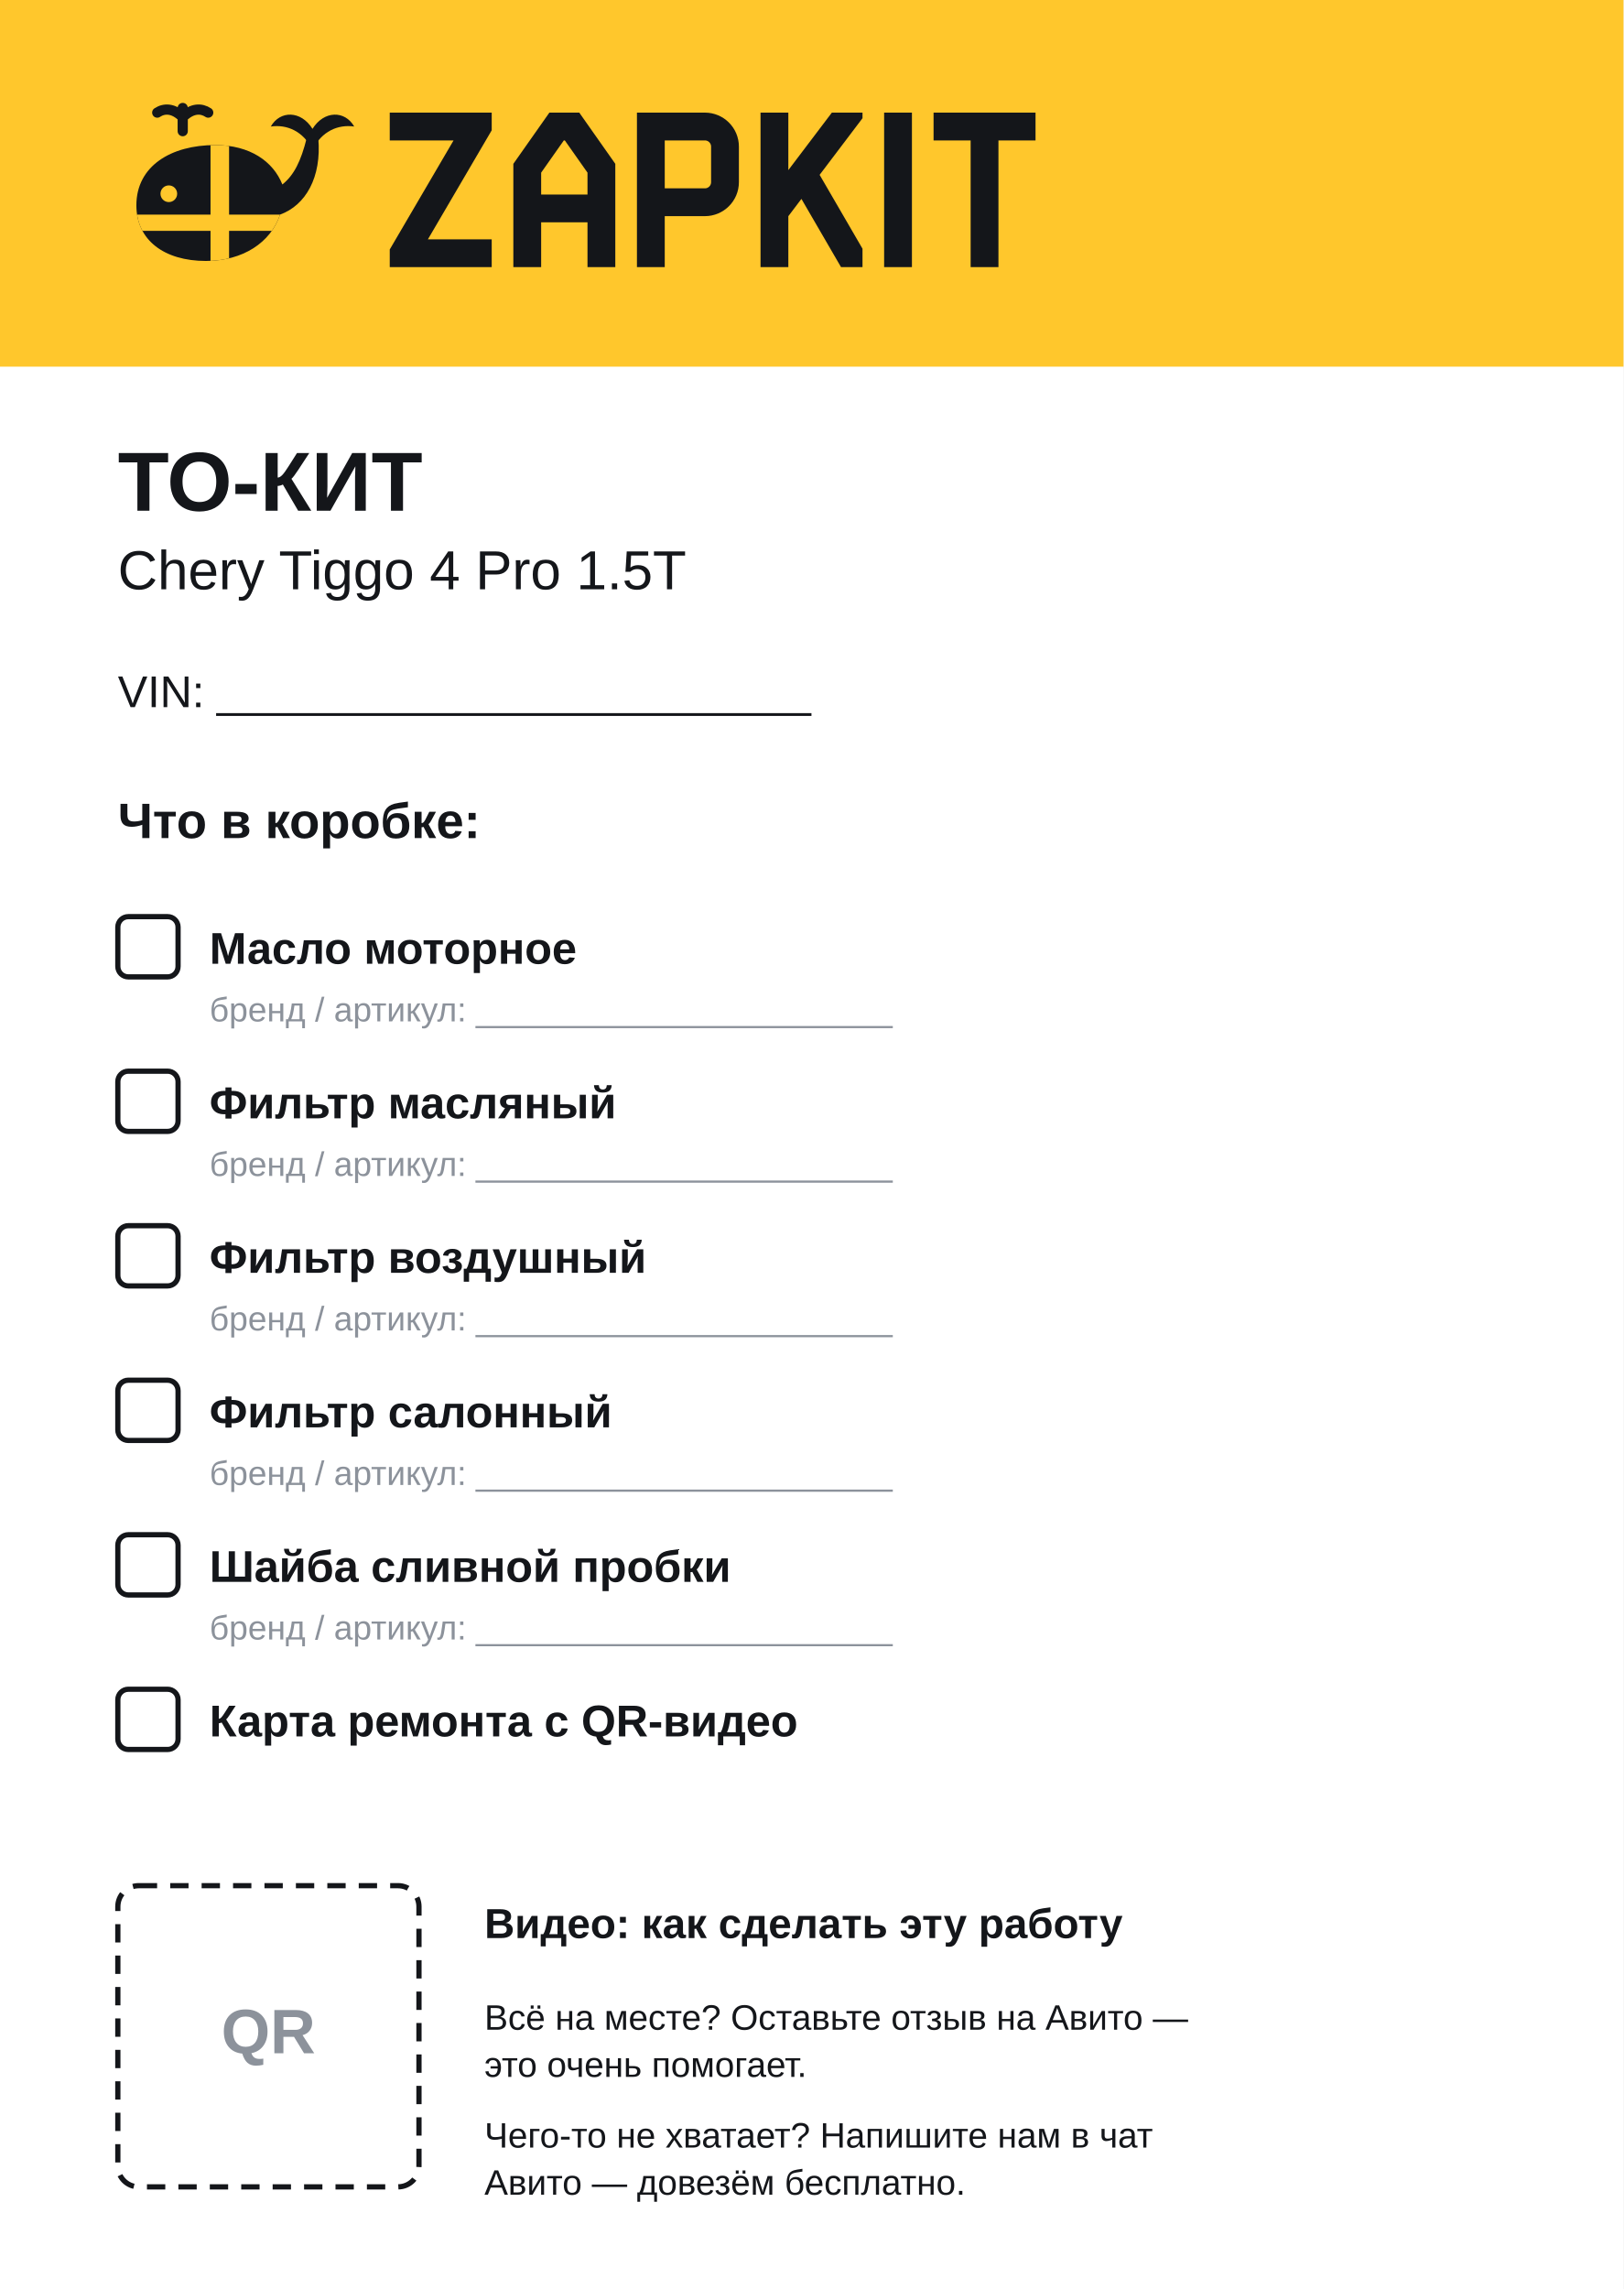
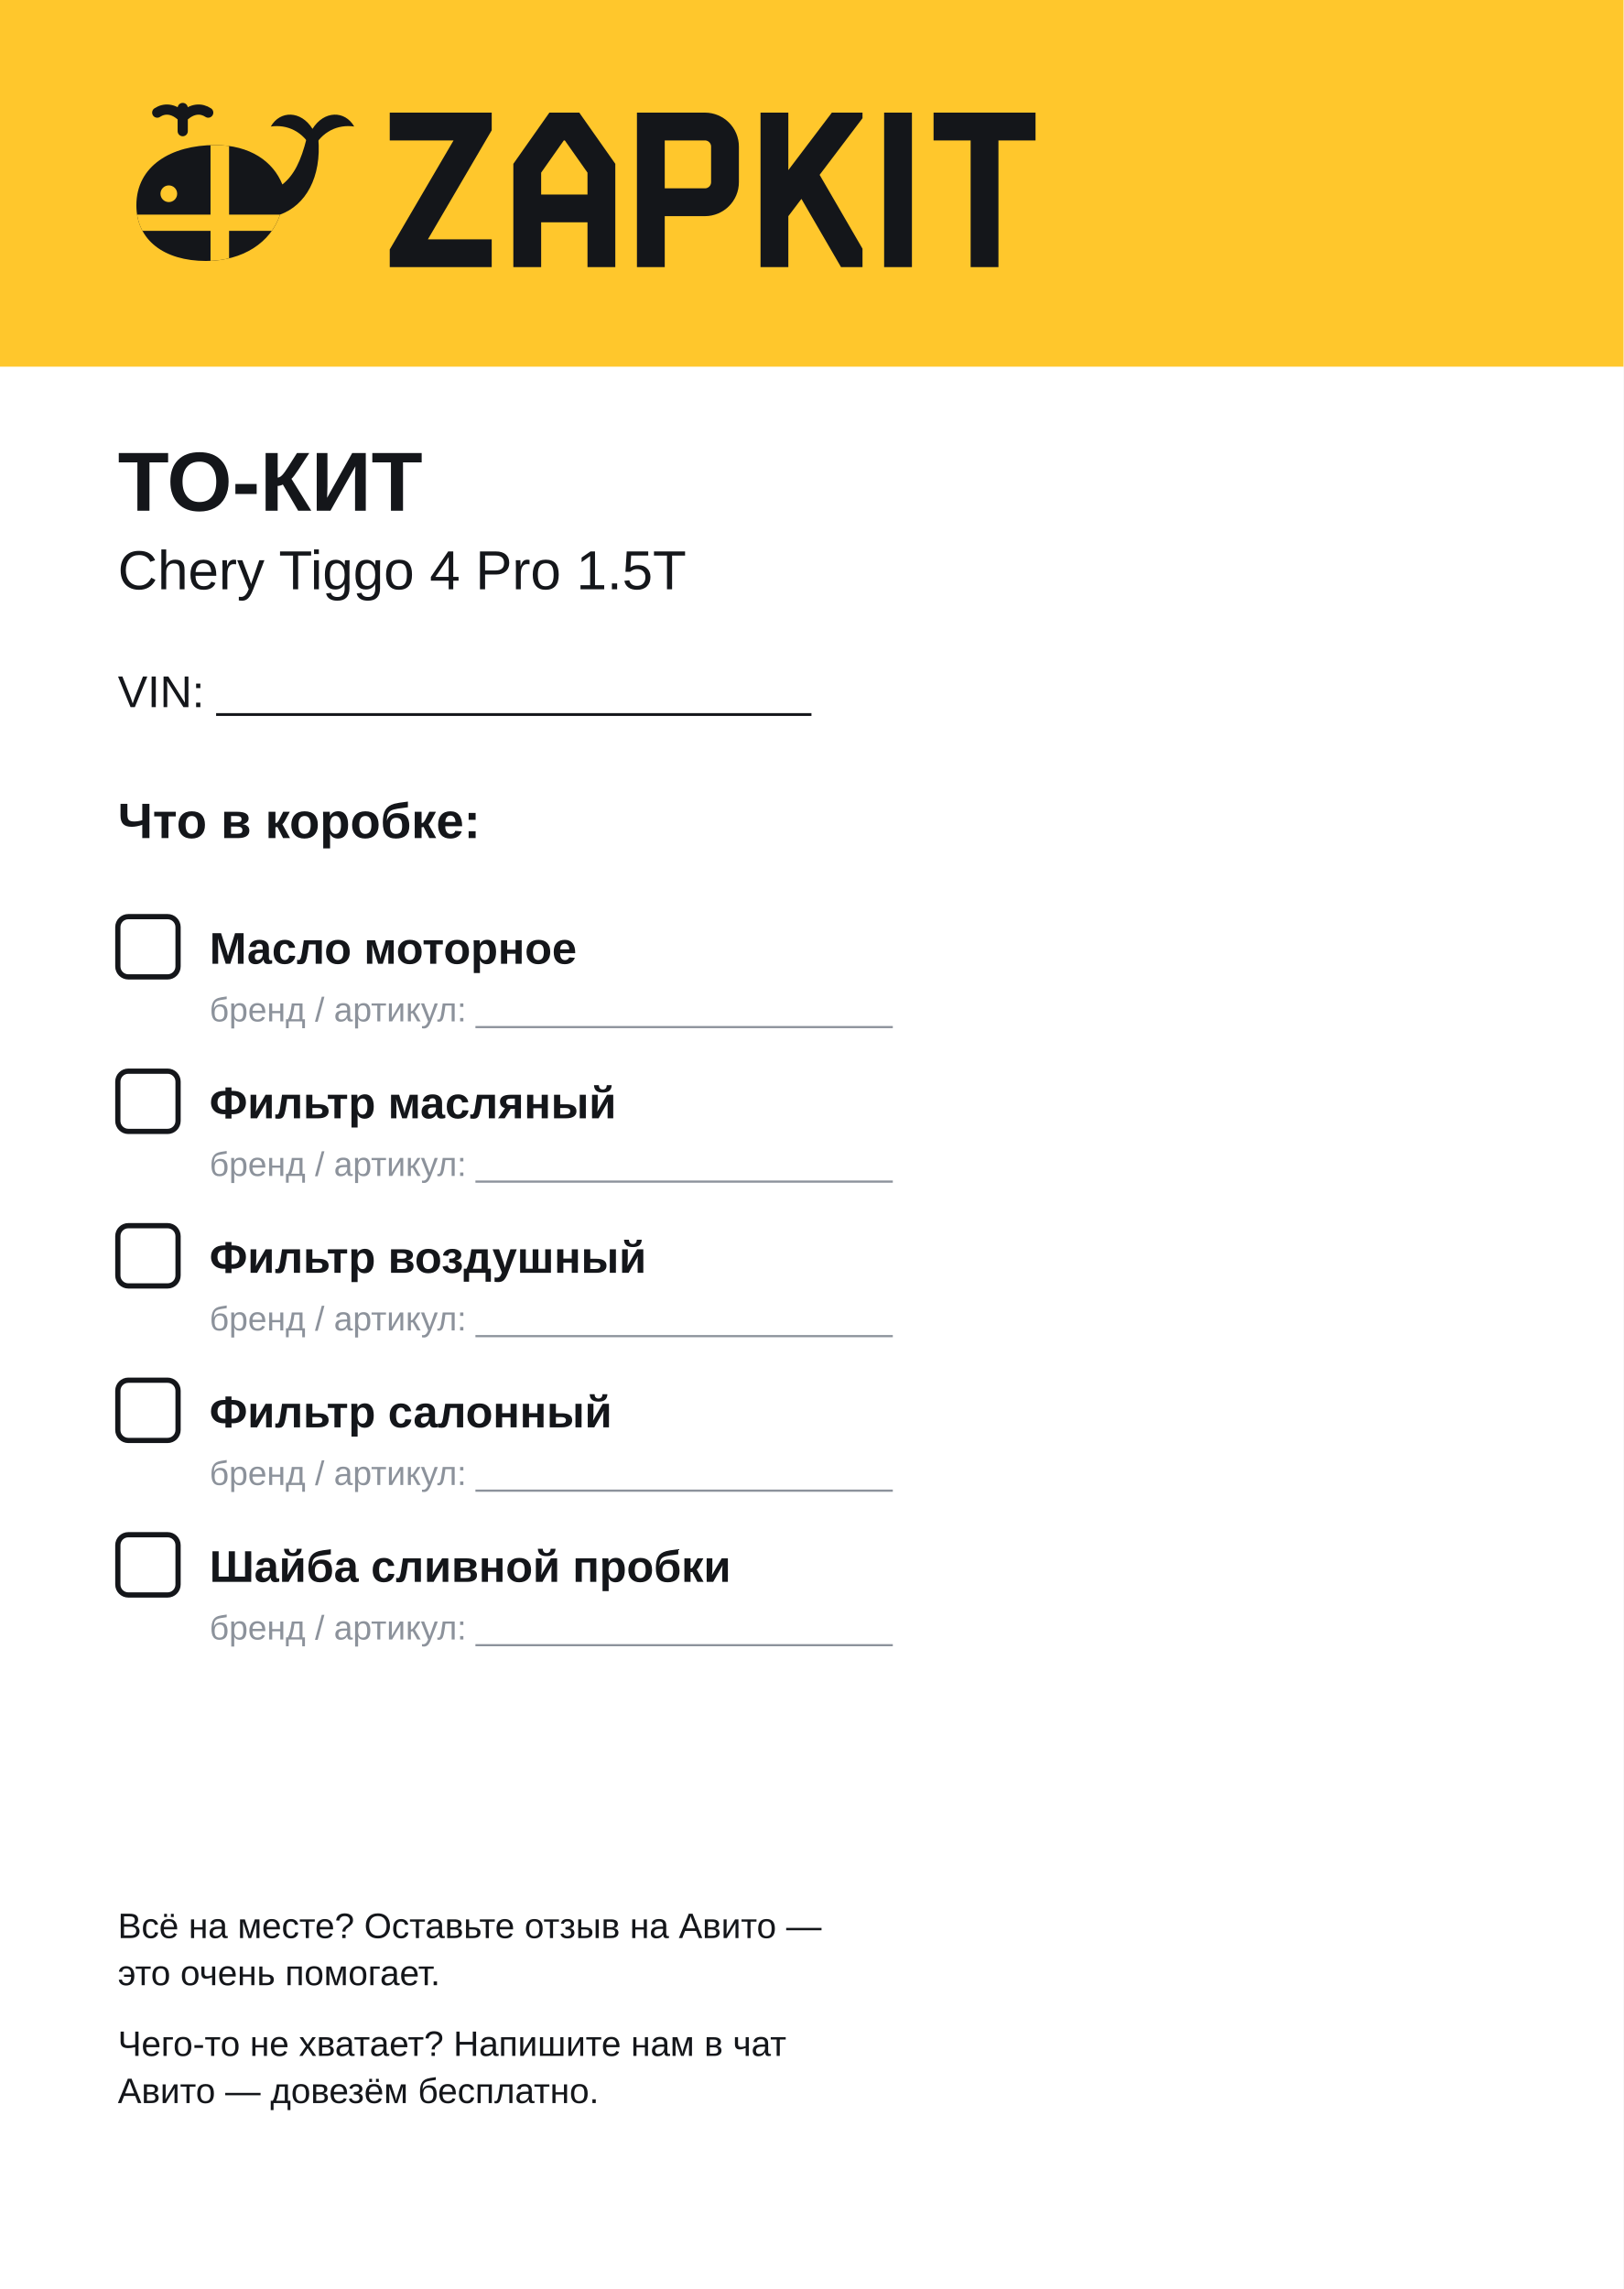
<svg xmlns="http://www.w3.org/2000/svg" viewBox="0 0 1240 1748" width="1240" height="1748" role="img" aria-label="ZAPKIT — карта ремонта: ТО-КИТ Chery Tiggo 4 Pro 1.5T">
  <rect width="1240" height="1748" fill="#FFFFFF" />
  <rect width="1240" height="280" fill="#FFC72C" />
  <g transform="translate(90 86) scale(1.18)">
    <g transform="translate(0 -30) scale(1.5)">
      <defs>
        <clipPath id="wb-r11">
          <path d="M8,60 C8,43 23,34 42,34 C57,34 67,41 71,51 C76,47 79,41 81.5,31 L86.5,31 C88,48 81,60 70,64 C66,76 54,84 38,84 C20,84 8,75 8,60 Z" />
        </clipPath>
      </defs>
      <path fill="#14161A" d="M8,60 C8,43 23,34 42,34 C57,34 67,41 71,51 C76,47 79,41 81.5,31 L86.5,31 C88,48 81,60 70,64 C66,76 54,84 38,84 C20,84 8,75 8,60 Z" />
      <path fill="#14161A" d="M84,36 C80,28 73,25 66,26 C70,19 79,19 84,27 C89,19 98,19 102,26 C95,25 88,28 84,36 Z" />
      <g clip-path="url(#wb-r11)" fill="#FFC72C">
        <rect x="40" y="30" width="8" height="60" />
        <rect x="0" y="64" width="90" height="7" />
      </g>
      <circle cx="22" cy="55" r="3.6" fill="#FFC72C" />
      <path d="M28,28 V18 M28,22 C24,18 20,18 17,20 M28,22 C32,18 36,18 39,20" fill="none" stroke="#14161A" stroke-width="4.4" stroke-linecap="round" />
    </g>
    <g transform="translate(176 0)">
      <defs>
        <clipPath id="c66-r11">
          <rect width="66" height="100" />
        </clipPath>
        <clipPath id="c18-r11">
          <rect width="18" height="100" />
        </clipPath>
      </defs>
      <g transform="translate(0 0)">
        <path clip-path="url(#c66-r11)" d="M0,9 H57 L9,91 H66" fill="none" stroke="#14161A" stroke-width="18" stroke-linejoin="miter" stroke-miterlimit="10" />
      </g>
      <g transform="translate(80 0)">
        <path clip-path="url(#c66-r11)" d="M9,100 V36 L28,9 H38 L57,36 V100 M9,62 H57" fill="none" stroke="#14161A" stroke-width="18" stroke-linejoin="miter" stroke-miterlimit="10" />
      </g>
      <g transform="translate(160 0)">
        <path clip-path="url(#c66-r11)" d="M9,100 V9 H44 A13,13 0 0 1 57,22 V45 A13,13 0 0 1 44,58 H9" fill="none" stroke="#14161A" stroke-width="18" stroke-linejoin="miter" stroke-miterlimit="10" />
      </g>
      <g transform="translate(240 0)">
        <path clip-path="url(#c66-r11)" d="M9,0 V100 M9,64 L62,-6 M30,44 L66,106" fill="none" stroke="#14161A" stroke-width="18" stroke-linejoin="miter" stroke-miterlimit="10" />
      </g>
      <g transform="translate(320 0)">
        <path clip-path="url(#c18-r11)" d="M9,0 V100" fill="none" stroke="#14161A" stroke-width="18" stroke-linejoin="miter" stroke-miterlimit="10" />
      </g>
      <g transform="translate(352 0)">
        <path clip-path="url(#c66-r11)" d="M0,9 H66 M33,9 V100" fill="none" stroke="#14161A" stroke-width="18" stroke-linejoin="miter" stroke-miterlimit="10" />
      </g>
    </g>
  </g>
  <text x="90" y="390" font-family="'Liberation Sans', Arial, Helvetica, sans-serif" font-size="64" font-weight="700" fill="#14161A" text-anchor="start">ТО-КИТ</text>
  <text x="90" y="450" font-family="'Liberation Sans', Arial, Helvetica, sans-serif" font-size="42" font-weight="400" fill="#14161A" text-anchor="start">Chery Tiggo 4 Pro 1.5T</text>
  <text x="90" y="540" font-family="'Liberation Sans', Arial, Helvetica, sans-serif" font-size="34" font-weight="400" fill="#14161A" text-anchor="start">VIN: ________________________</text>
  <text x="90" y="640" font-family="'Liberation Sans', Arial, Helvetica, sans-serif" font-size="38" font-weight="700" fill="#14161A" text-anchor="start">Что в коробке:</text>
  <rect x="90" y="700" width="46" height="46" rx="8" fill="none" stroke="#14161A" stroke-width="4" />
  <text x="160" y="736" font-family="'Liberation Sans', Arial, Helvetica, sans-serif" font-size="34" font-weight="700" fill="#14161A" text-anchor="start">Масло моторное</text>
  <text x="160" y="780" font-family="'Liberation Sans', Arial, Helvetica, sans-serif" font-size="26" font-weight="400" fill="#8C929B" text-anchor="start">бренд / артикул: ______________________</text>
  <rect x="90" y="818" width="46" height="46" rx="8" fill="none" stroke="#14161A" stroke-width="4" />
  <text x="160" y="854" font-family="'Liberation Sans', Arial, Helvetica, sans-serif" font-size="34" font-weight="700" fill="#14161A" text-anchor="start">Фильтр масляный</text>
  <text x="160" y="898" font-family="'Liberation Sans', Arial, Helvetica, sans-serif" font-size="26" font-weight="400" fill="#8C929B" text-anchor="start">бренд / артикул: ______________________</text>
  <rect x="90" y="936" width="46" height="46" rx="8" fill="none" stroke="#14161A" stroke-width="4" />
  <text x="160" y="972" font-family="'Liberation Sans', Arial, Helvetica, sans-serif" font-size="34" font-weight="700" fill="#14161A" text-anchor="start">Фильтр воздушный</text>
  <text x="160" y="1016" font-family="'Liberation Sans', Arial, Helvetica, sans-serif" font-size="26" font-weight="400" fill="#8C929B" text-anchor="start">бренд / артикул: ______________________</text>
  <rect x="90" y="1054" width="46" height="46" rx="8" fill="none" stroke="#14161A" stroke-width="4" />
  <text x="160" y="1090" font-family="'Liberation Sans', Arial, Helvetica, sans-serif" font-size="34" font-weight="700" fill="#14161A" text-anchor="start">Фильтр салонный</text>
  <text x="160" y="1134" font-family="'Liberation Sans', Arial, Helvetica, sans-serif" font-size="26" font-weight="400" fill="#8C929B" text-anchor="start">бренд / артикул: ______________________</text>
  <rect x="90" y="1172" width="46" height="46" rx="8" fill="none" stroke="#14161A" stroke-width="4" />
  <text x="160" y="1208" font-family="'Liberation Sans', Arial, Helvetica, sans-serif" font-size="34" font-weight="700" fill="#14161A" text-anchor="start">Шайба сливной пробки</text>
  <text x="160" y="1252" font-family="'Liberation Sans', Arial, Helvetica, sans-serif" font-size="26" font-weight="400" fill="#8C929B" text-anchor="start">бренд / артикул: ______________________</text>
-   <rect x="90" y="1290" width="46" height="46" rx="8" fill="none" stroke="#14161A" stroke-width="4" />
-   <text x="160" y="1326" font-family="'Liberation Sans', Arial, Helvetica, sans-serif" font-size="34" font-weight="700" fill="#14161A" text-anchor="start">Карта ремонта с QR-видео</text>
-   <rect x="90" y="1440" width="230" height="230" rx="16" fill="none" stroke="#14161A" stroke-width="4" stroke-dasharray="14 10" />
-   <text x="205" y="1568" font-family="'Liberation Sans', Arial, Helvetica, sans-serif" font-size="48" font-weight="700" fill="#8C929B" text-anchor="middle">QR</text>
-   <text x="370" y="1480" font-family="'Liberation Sans', Arial, Helvetica, sans-serif" font-size="32" font-weight="700" fill="#14161A" text-anchor="start">Видео: как сделать эту работу</text>
-   <text x="370" y="1550" font-family="'Liberation Sans', Arial, Helvetica, sans-serif" font-size="27" font-weight="400" fill="#14161A" text-anchor="start">Всё на месте? Оставьте отзыв на Авито —</text>
-   <text x="370" y="1586" font-family="'Liberation Sans', Arial, Helvetica, sans-serif" font-size="27" font-weight="400" fill="#14161A" text-anchor="start">это очень помогает.</text>
-   <text x="370" y="1640" font-family="'Liberation Sans', Arial, Helvetica, sans-serif" font-size="27" font-weight="400" fill="#14161A" text-anchor="start">Чего-то не хватает? Напишите нам в чат</text>
-   <text x="370" y="1676" font-family="'Liberation Sans', Arial, Helvetica, sans-serif" font-size="27" font-weight="400" fill="#14161A" text-anchor="start">Авито — довезём бесплатно.</text>
+   <text x="90" y="1480" font-family="'Liberation Sans', Arial, Helvetica, sans-serif" font-size="27" font-weight="400" fill="#14161A" text-anchor="start">Всё на месте? Оставьте отзыв на Авито —</text>
+   <text x="90" y="1516" font-family="'Liberation Sans', Arial, Helvetica, sans-serif" font-size="27" font-weight="400" fill="#14161A" text-anchor="start">это очень помогает.</text>
+   <text x="90" y="1570" font-family="'Liberation Sans', Arial, Helvetica, sans-serif" font-size="27" font-weight="400" fill="#14161A" text-anchor="start">Чего-то не хватает? Напишите нам в чат</text>
+   <text x="90" y="1606" font-family="'Liberation Sans', Arial, Helvetica, sans-serif" font-size="27" font-weight="400" fill="#14161A" text-anchor="start">Авито — довезём бесплатно.</text>
</svg>
